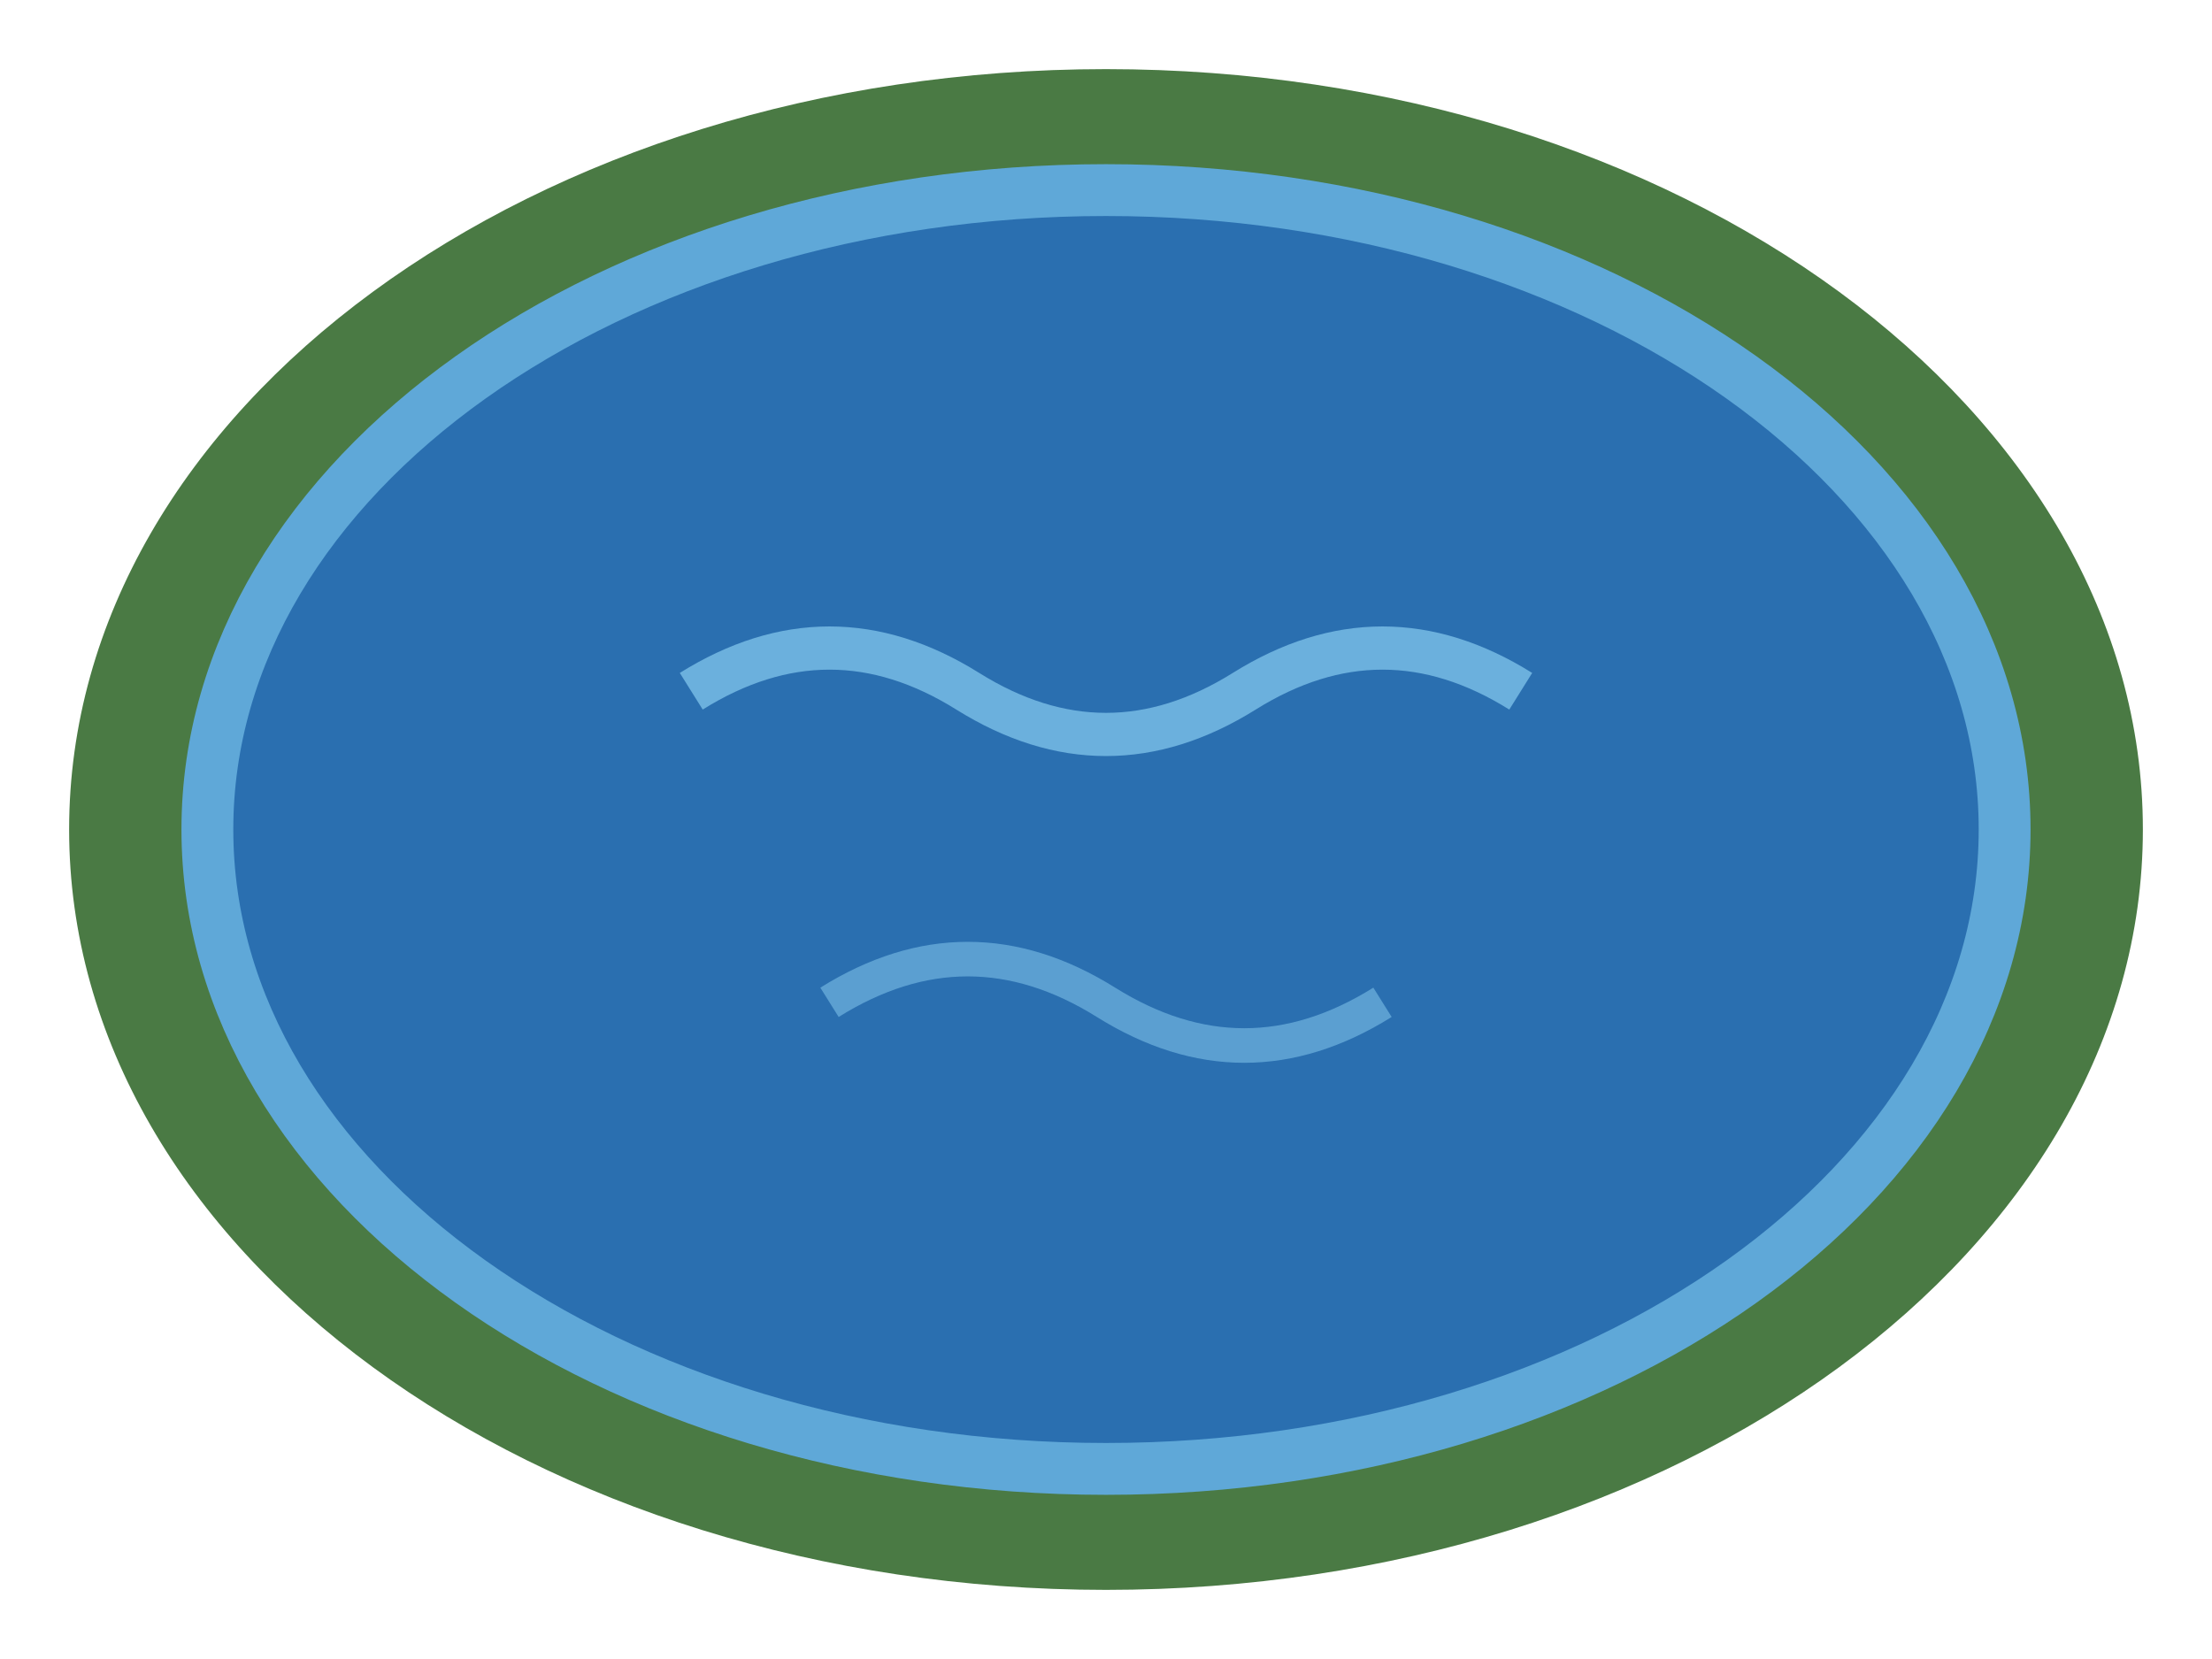
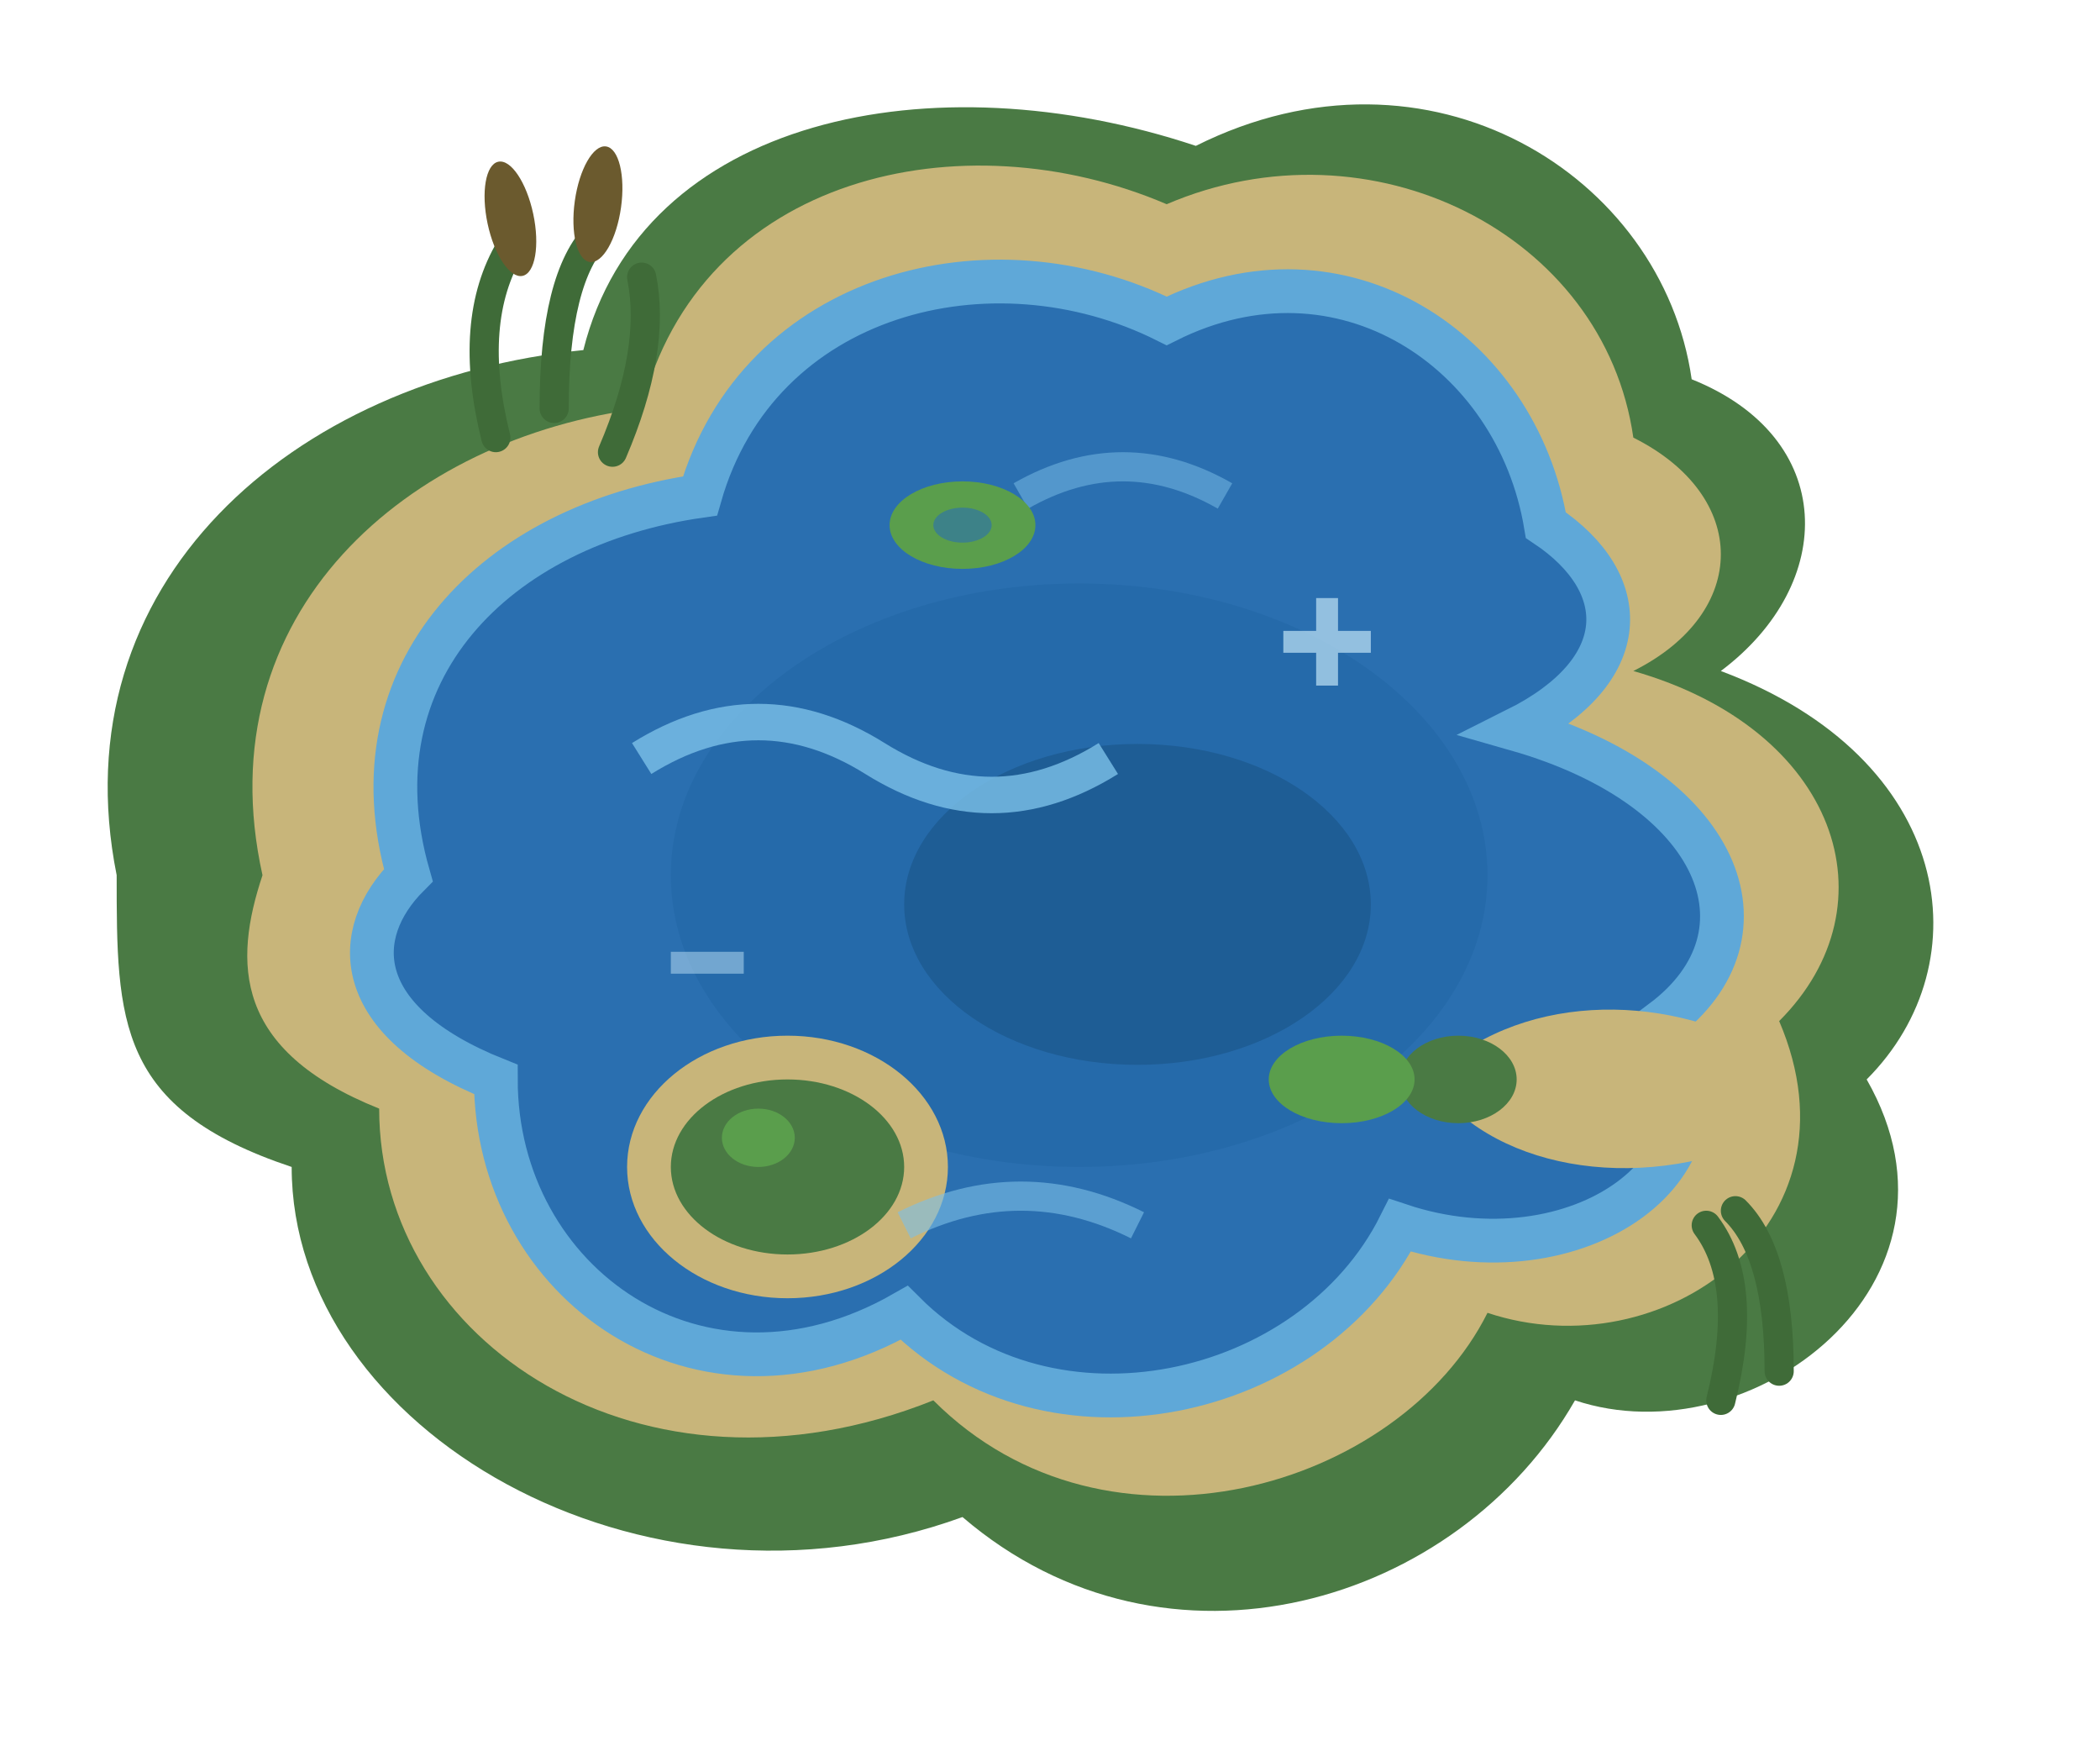
- <svg xmlns="http://www.w3.org/2000/svg" width="128" height="96" viewBox="0 0 128 96">
-   <ellipse cx="64" cy="48" rx="60" ry="44" fill="#4a7a44" />
-   <ellipse cx="64" cy="48" rx="52" ry="37" fill="#2a6fb0" />
-   <ellipse cx="64" cy="48" rx="52" ry="37" fill="none" stroke="#5fa8d8" stroke-width="3" />
-   <path d="M40 40 q8 -5 16 0 q8 5 16 0 q8 -5 16 0" fill="none" stroke="#7cc0e8" stroke-width="2.5" opacity="0.8" />
-   <path d="M48 58 q8 -5 16 0 q8 5 16 0" fill="none" stroke="#7cc0e8" stroke-width="2" opacity="0.6" />
+ <svg xmlns="http://www.w3.org/2000/svg" width="144" height="120" viewBox="0 0 144 120">
+   <path d="M 8 60 C 4 40, 20 26, 40 24 C 44 8, 64 4, 82 10 C 98 2, 114 12, 116 26 C 126 30, 126 40, 118 46 C 134 52, 136 66, 128 74 C 136 88, 120 100, 108 96 C 100 110, 80 116, 66 104 C 44 112, 20 98, 20 80 C 8 76, 8 70, 8 60 Z" fill="#4a7a44" />
+   <path d="M 18 60 C 14 42, 28 30, 44 28 C 48 12, 66 8, 80 14 C 94 8, 110 16, 112 30 C 120 34, 120 42, 112 46 C 126 50, 130 62, 122 70 C 128 84, 114 94, 102 90 C 96 102, 76 108, 64 96 C 44 104, 26 92, 26 76 C 16 72, 16 66, 18 60 Z" fill="#c8b57a" />
+   <path d="M 28 60 C 24 46, 34 36, 48 34 C 52 20, 68 16, 80 22 C 92 16, 104 24, 106 36 C 112 40, 112 46, 104 50 C 118 54, 122 64, 114 70 C 120 80, 108 88, 96 84 C 90 96, 72 100, 62 90 C 48 98, 34 88, 34 74 C 24 70, 24 64, 28 60 Z" fill="#2a6fb0" />
+   <path d="M 28 60 C 24 46, 34 36, 48 34 C 52 20, 68 16, 80 22 C 92 16, 104 24, 106 36 C 112 40, 112 46, 104 50 C 118 54, 122 64, 114 70 C 120 80, 108 88, 96 84 C 90 96, 72 100, 62 90 C 48 98, 34 88, 34 74 C 24 70, 24 64, 28 60 Z" fill="none" stroke="#5fa8d8" stroke-width="3" />
+   <ellipse cx="74" cy="60" rx="28" ry="20" fill="#2166a5" opacity="0.55" />
+   <ellipse cx="78" cy="62" rx="16" ry="11" fill="#1a568b" opacity="0.65" />
+   <ellipse cx="54" cy="80" rx="11" ry="9" fill="#c8b57a" />
+   <ellipse cx="54" cy="80" rx="8" ry="6" fill="#4a7a44" />
+   <ellipse cx="52" cy="78" rx="2.5" ry="2" fill="#5a9e4c" />
+   <path d="M 121 78 C 112 82, 102 80, 98 74 C 104 68, 114 68, 121 72 Z" fill="#c8b57a" />
+   <ellipse cx="100" cy="74" rx="4" ry="3" fill="#4a7a44" />
+   <path d="M 44 52 q8 -5 16 0 q8 5 16 0" fill="none" stroke="#7cc0e8" stroke-width="2.5" opacity="0.8" />
+   <path d="M 62 84 q8 -4 16 0" fill="none" stroke="#7cc0e8" stroke-width="2" opacity="0.6" />
+   <path d="M 70 34 q7 -4 14 0" fill="none" stroke="#7cc0e8" stroke-width="2" opacity="0.5" />
+   <path d="M 88 44 h6 M 91 41 v6" stroke="#bfe2f5" stroke-width="1.5" opacity="0.7" />
+   <path d="M 46 66 h5" stroke="#bfe2f5" stroke-width="1.5" opacity="0.5" />
+   <ellipse cx="66" cy="36" rx="5" ry="3" fill="#5a9e4c" />
+   <ellipse cx="66" cy="36" rx="2" ry="1.2" fill="#2a6fb0" opacity="0.6" />
+   <ellipse cx="92" cy="74" rx="5" ry="3" fill="#5a9e4c" />
+   <g stroke="#3f6b38" stroke-width="2" fill="none" stroke-linecap="round">
+     <path d="M 34 30 q-2 -8 1 -13" />
+     <path d="M 38 28 q0 -9 3 -12" />
+     <path d="M 42 31 q3 -7 2 -12" />
+   </g>
+   <ellipse cx="35" cy="15" rx="1.6" ry="4" fill="#6b5a2e" transform="rotate(-12 35 15)" />
+   <ellipse cx="41" cy="14" rx="1.6" ry="4" fill="#6b5a2e" transform="rotate(8 41 14)" />
+   <g stroke="#3f6b38" stroke-width="2" fill="none" stroke-linecap="round">
+     <path d="M 118 96 q2 -8 -1 -12" />
+     <path d="M 122 94 q0 -8 -3 -11" />
+   </g>
</svg>
